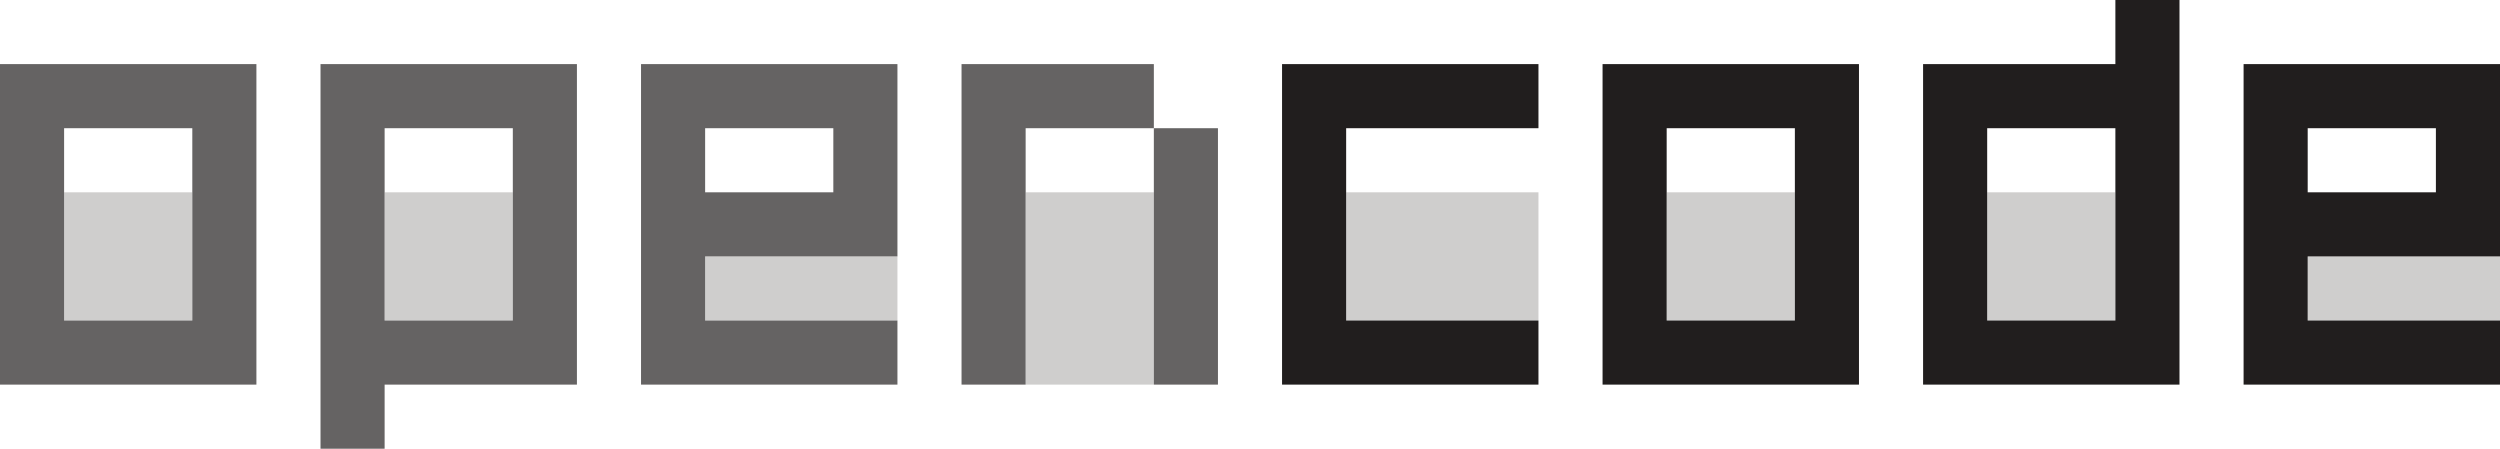
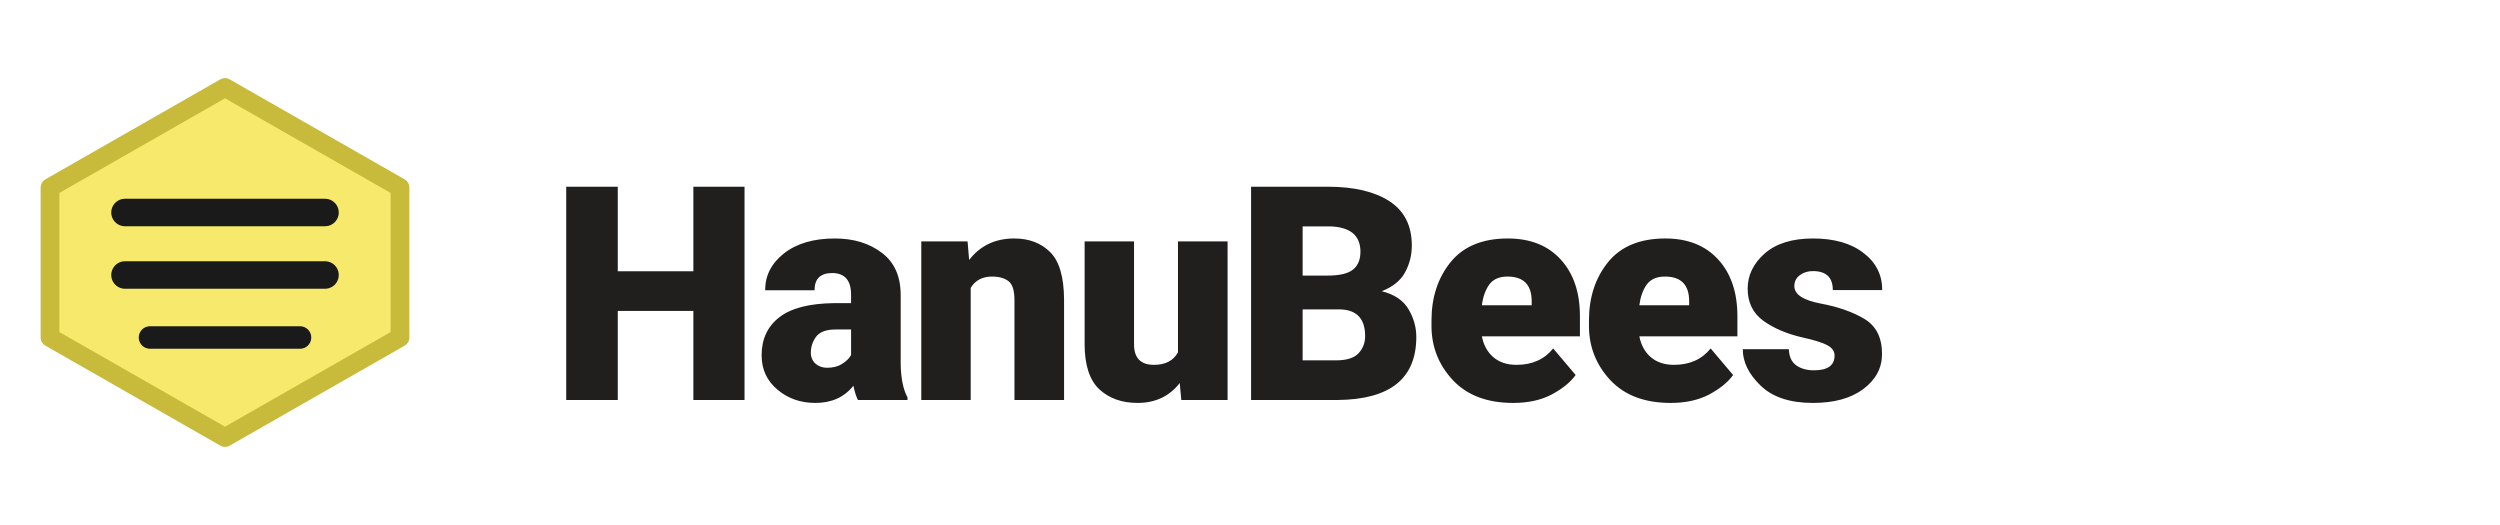
- <svg xmlns="http://www.w3.org/2000/svg" width="234" height="42" viewBox="0 0 234 42" fill="none">
-   <path d="M18 30H6V18H18V30Z" fill="#CFCECD" />
-   <path d="M18 12H6V30H18V12ZM24 36H0V6H24V36Z" fill="#656363" />
-   <path d="M48 30H36V18H48V30Z" fill="#CFCECD" />
-   <path d="M36 30H48V12H36V30ZM54 36H36V42H30V6H54V36Z" fill="#656363" />
-   <path d="M84 24V30H66V24H84Z" fill="#CFCECD" />
-   <path d="M84 24H66V30H84V36H60V6H84V24ZM66 18H78V12H66V18Z" fill="#656363" />
-   <path d="M108 36H96V18H108V36Z" fill="#CFCECD" />
-   <path d="M108 12H96V36H90V6H108V12ZM114 36H108V12H114V36Z" fill="#656363" />
-   <path d="M144 30H126V18H144V30Z" fill="#CFCECD" />
-   <path d="M144 12H126V30H144V36H120V6H144V12Z" fill="#211E1E" />
-   <path d="M168 30H156V18H168V30Z" fill="#CFCECD" />
-   <path d="M168 12H156V30H168V12ZM174 36H150V6H174V36Z" fill="#211E1E" />
-   <path d="M198 30H186V18H198V30Z" fill="#CFCECD" />
-   <path d="M198 12H186V30H198V12ZM204 36H180V6H198V0H204V36Z" fill="#211E1E" />
-   <path d="M234 24V30H216V24H234Z" fill="#CFCECD" />
-   <path d="M216 12V18H228V12H216ZM234 24H216V30H234V36H210V6H234V24Z" fill="#211E1E" />
+ <svg xmlns="http://www.w3.org/2000/svg" width="200" height="42" viewBox="0 0 200 42" fill="none">
+   <path d="M18 7L32 15V27L18 35L4 27V15L18 7Z" fill="#F7E96C" stroke="#C8BA3A" stroke-width="1.5" stroke-linejoin="round" />
+   <line x1="10" y1="17" x2="26" y2="17" stroke="#1A1A1A" stroke-width="2.2" stroke-linecap="round" />
+   <line x1="10" y1="22" x2="26" y2="22" stroke="#1A1A1A" stroke-width="2.2" stroke-linecap="round" />
+   <line x1="12" y1="27" x2="24" y2="27" stroke="#1A1A1A" stroke-width="1.8" stroke-linecap="round" />
+   <text x="44" y="32" font-family="ui-sans-serif, system-ui, -apple-system, BlinkMacSystemFont, Segoe UI, Roboto, Helvetica Neue, Arial, sans-serif" font-size="24" font-weight="800" letter-spacing="-0.02em" fill="#211E1E">HanuBees</text>
</svg>
